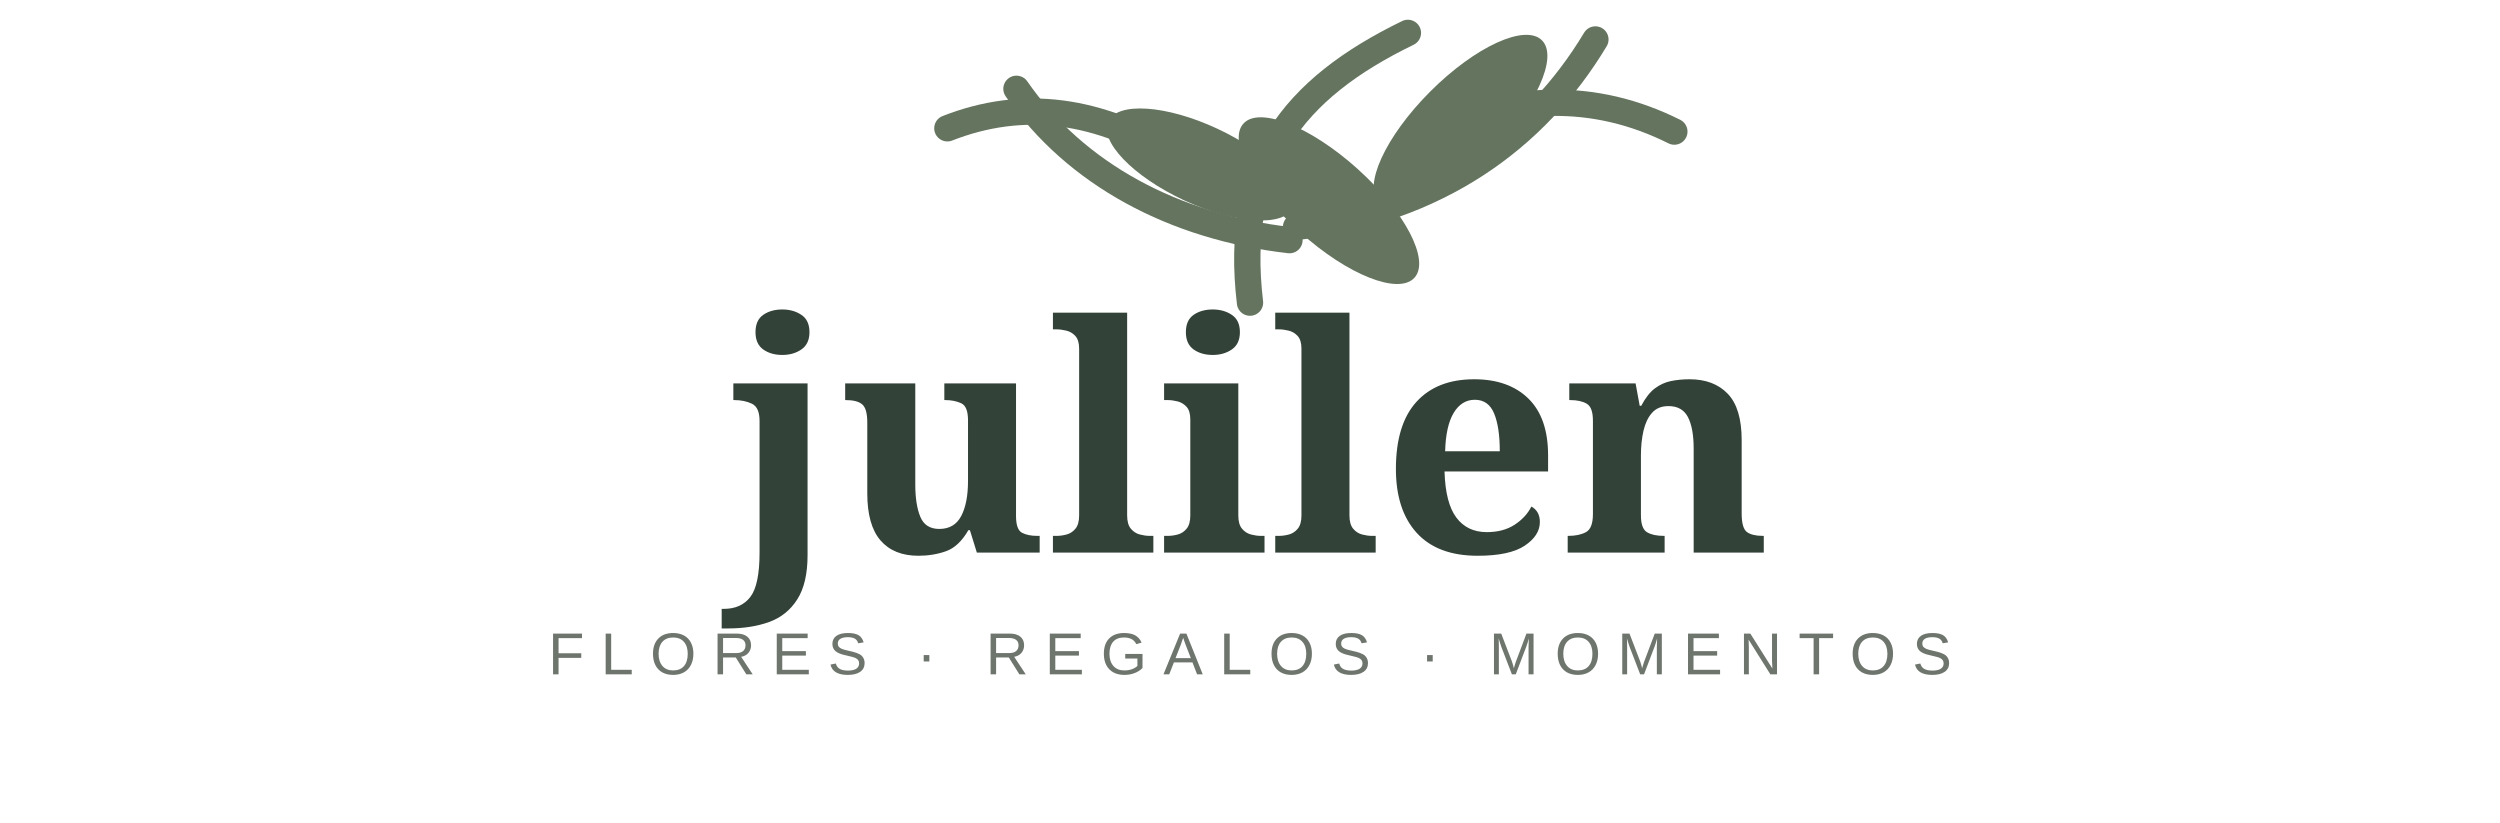
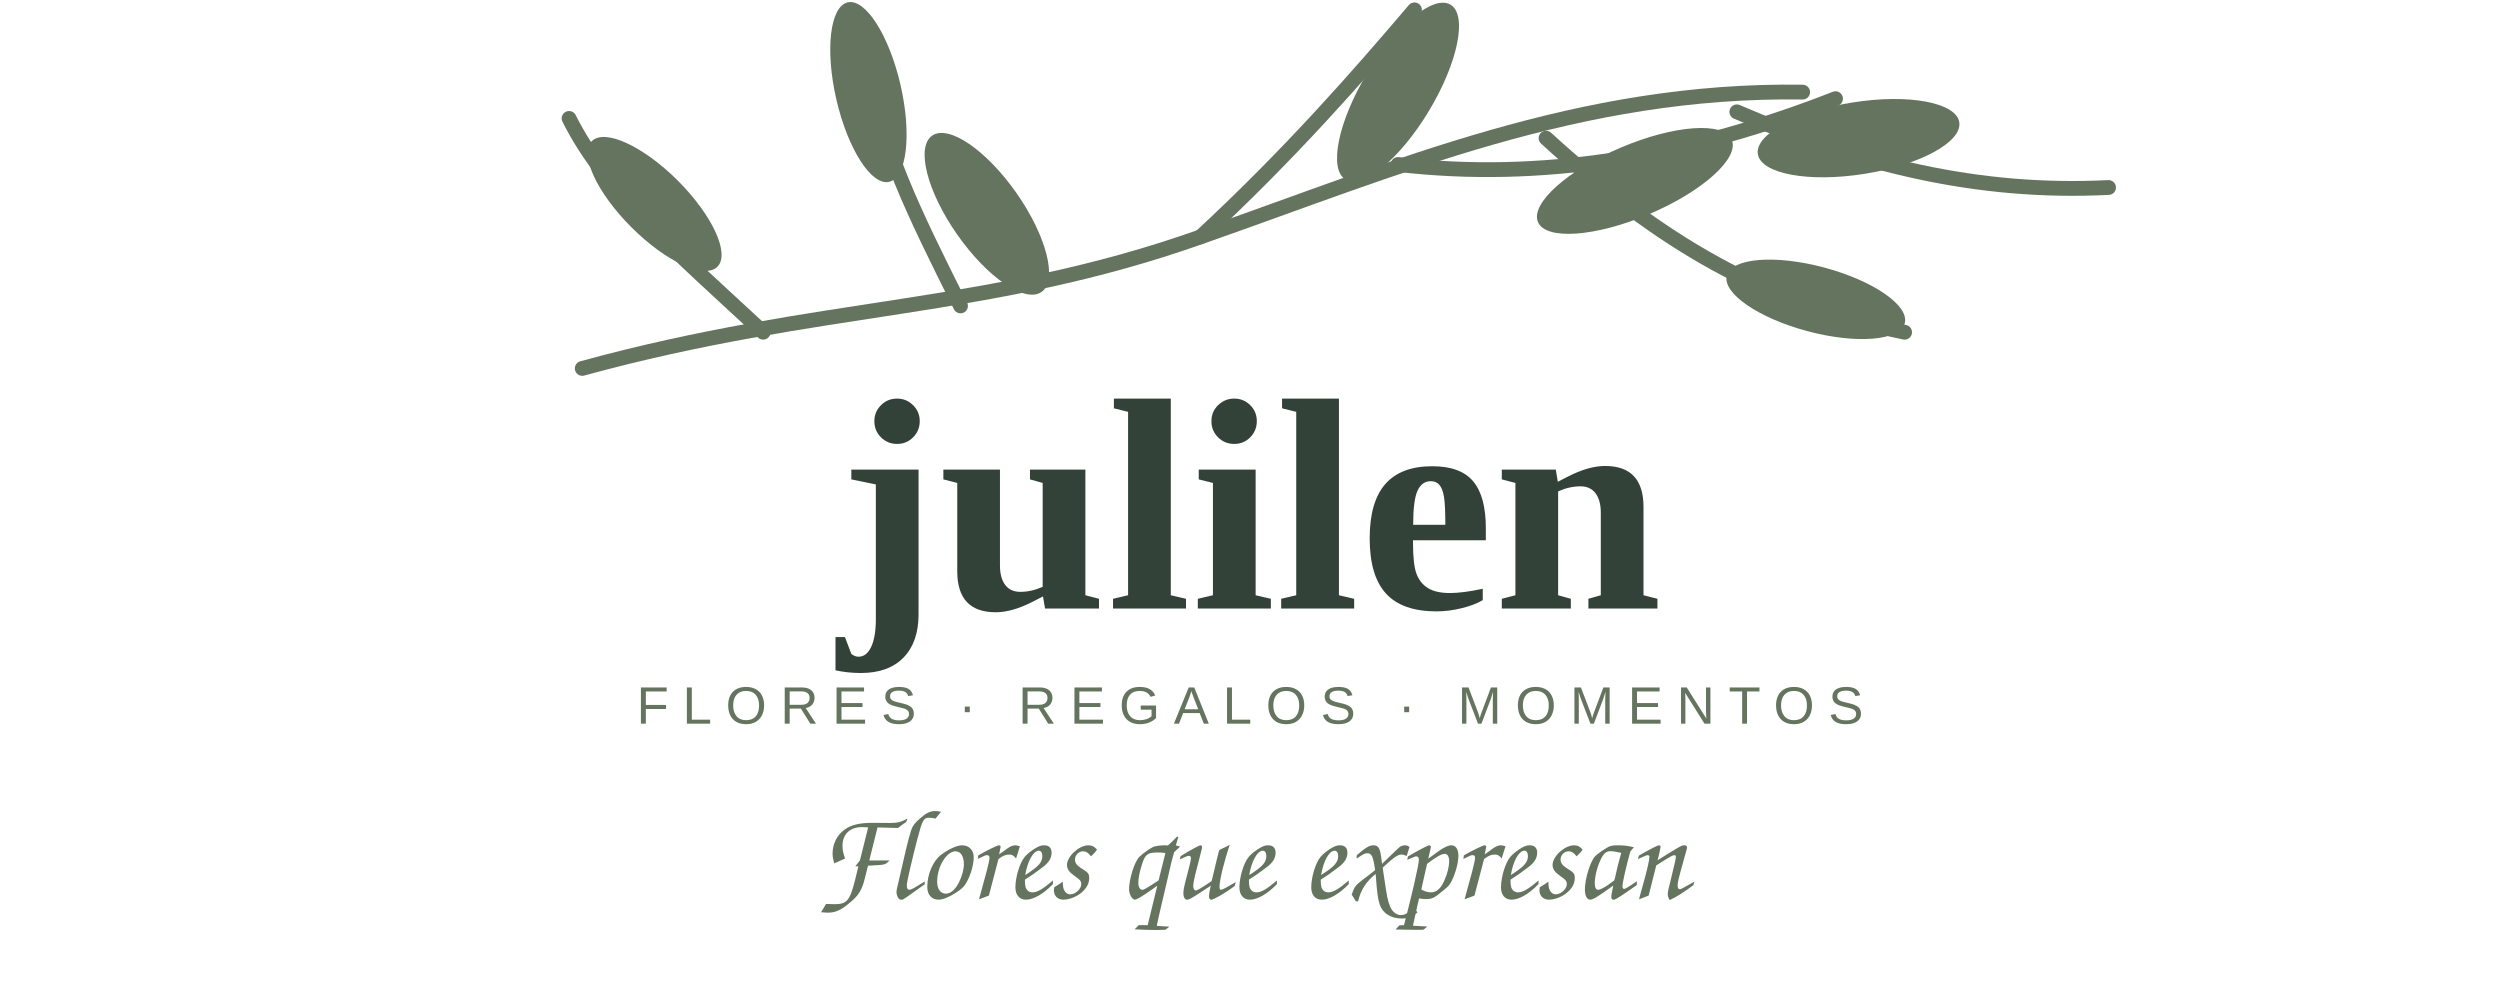
- <svg xmlns="http://www.w3.org/2000/svg" viewBox="0 0 760 250">
-   <rect width="760" height="250" fill="none" />
-   <g fill="none" stroke="#65745f" stroke-width="8" stroke-linecap="round">
-     <path d="M380 92c-5-42 13-65 48-82" />
-     <path d="M394 69c43-5 73-27 91-57" />
-     <path d="M392 73c-35-4-65-20-83-46" />
-     <path d="M430 42c29-14 55-14 79-2" />
-     <path d="M358 48c-24-15-47-18-70-9" />
+ <svg xmlns="http://www.w3.org/2000/svg" viewBox="0 0 760 300" role="img" aria-labelledby="title desc">
+   <rect width="760" height="300" fill="none" />
+   <g fill="none" stroke="#65745f" stroke-width="4.5" stroke-linecap="round">
+     <path d="M177 112 C250 92 300 95 365 72 C425 51 480 27 548 28" />
+     <path d="M365 72 C392 47 413 23 430 3" />
+     <path d="M425 50 C468 55 512 48 558 30" />
+     <path d="M292 93 C278 65 267 43 264 19" />
+     <path d="M470 42 C505 74 536 92 579 101" />
+     <path d="M528 34 C565 50 601 59 641 57" />
+     <path d="M232 101 C205 76 184 58 173 36" />
  </g>
  <g fill="#65745f">
-     <ellipse cx="444" cy="37" rx="13" ry="35" transform="rotate(45 444 37)" />
-     <ellipse cx="404" cy="61" rx="13" ry="35" transform="rotate(-48 404 61)" />
-     <ellipse cx="365" cy="50" rx="12" ry="31" transform="rotate(-65 365 50)" />
+     <ellipse cx="425" cy="28" rx="11" ry="31" transform="rotate(31 425 28)" />
+     <ellipse cx="300" cy="65" rx="11" ry="29" transform="rotate(-35 300 65)" />
+     <ellipse cx="264" cy="28" rx="10" ry="28" transform="rotate(-13 264 28)" />
+     <ellipse cx="497" cy="55" rx="11" ry="32" transform="rotate(67 497 55)" />
+     <ellipse cx="565" cy="42" rx="11" ry="31" transform="rotate(81 565 42)" />
+     <ellipse cx="552" cy="91" rx="10" ry="28" transform="rotate(105 552 91)" />
+     <ellipse cx="199" cy="62" rx="10" ry="27" transform="rotate(-45 199 62)" />
  </g>
-   <text x="380" y="168" text-anchor="middle" font-family="Georgia,serif" font-size="96" font-weight="700" fill="#334238">julilen</text>
-   <text x="380" y="205" text-anchor="middle" font-family="Arial,sans-serif" font-size="18" letter-spacing="5" fill="#6e756d">FLORES · REGALOS · MOMENTOS</text>
+   <text x="380" y="185" text-anchor="middle" font-family="Georgia, 'Times New Roman', serif" font-size="92" font-weight="600" fill="#334238">julilen</text>
+   <text x="380" y="220" text-anchor="middle" font-family="Arial, sans-serif" font-size="16" letter-spacing="4.2" fill="#65745f">FLORES · REGALOS · MOMENTOS</text>
+   <text x="380" y="273" text-anchor="middle" font-family="'Brush Script MT','Segoe Script',cursive" font-size="39" font-style="italic" fill="#65745f">Flores que expresan</text>
</svg>
